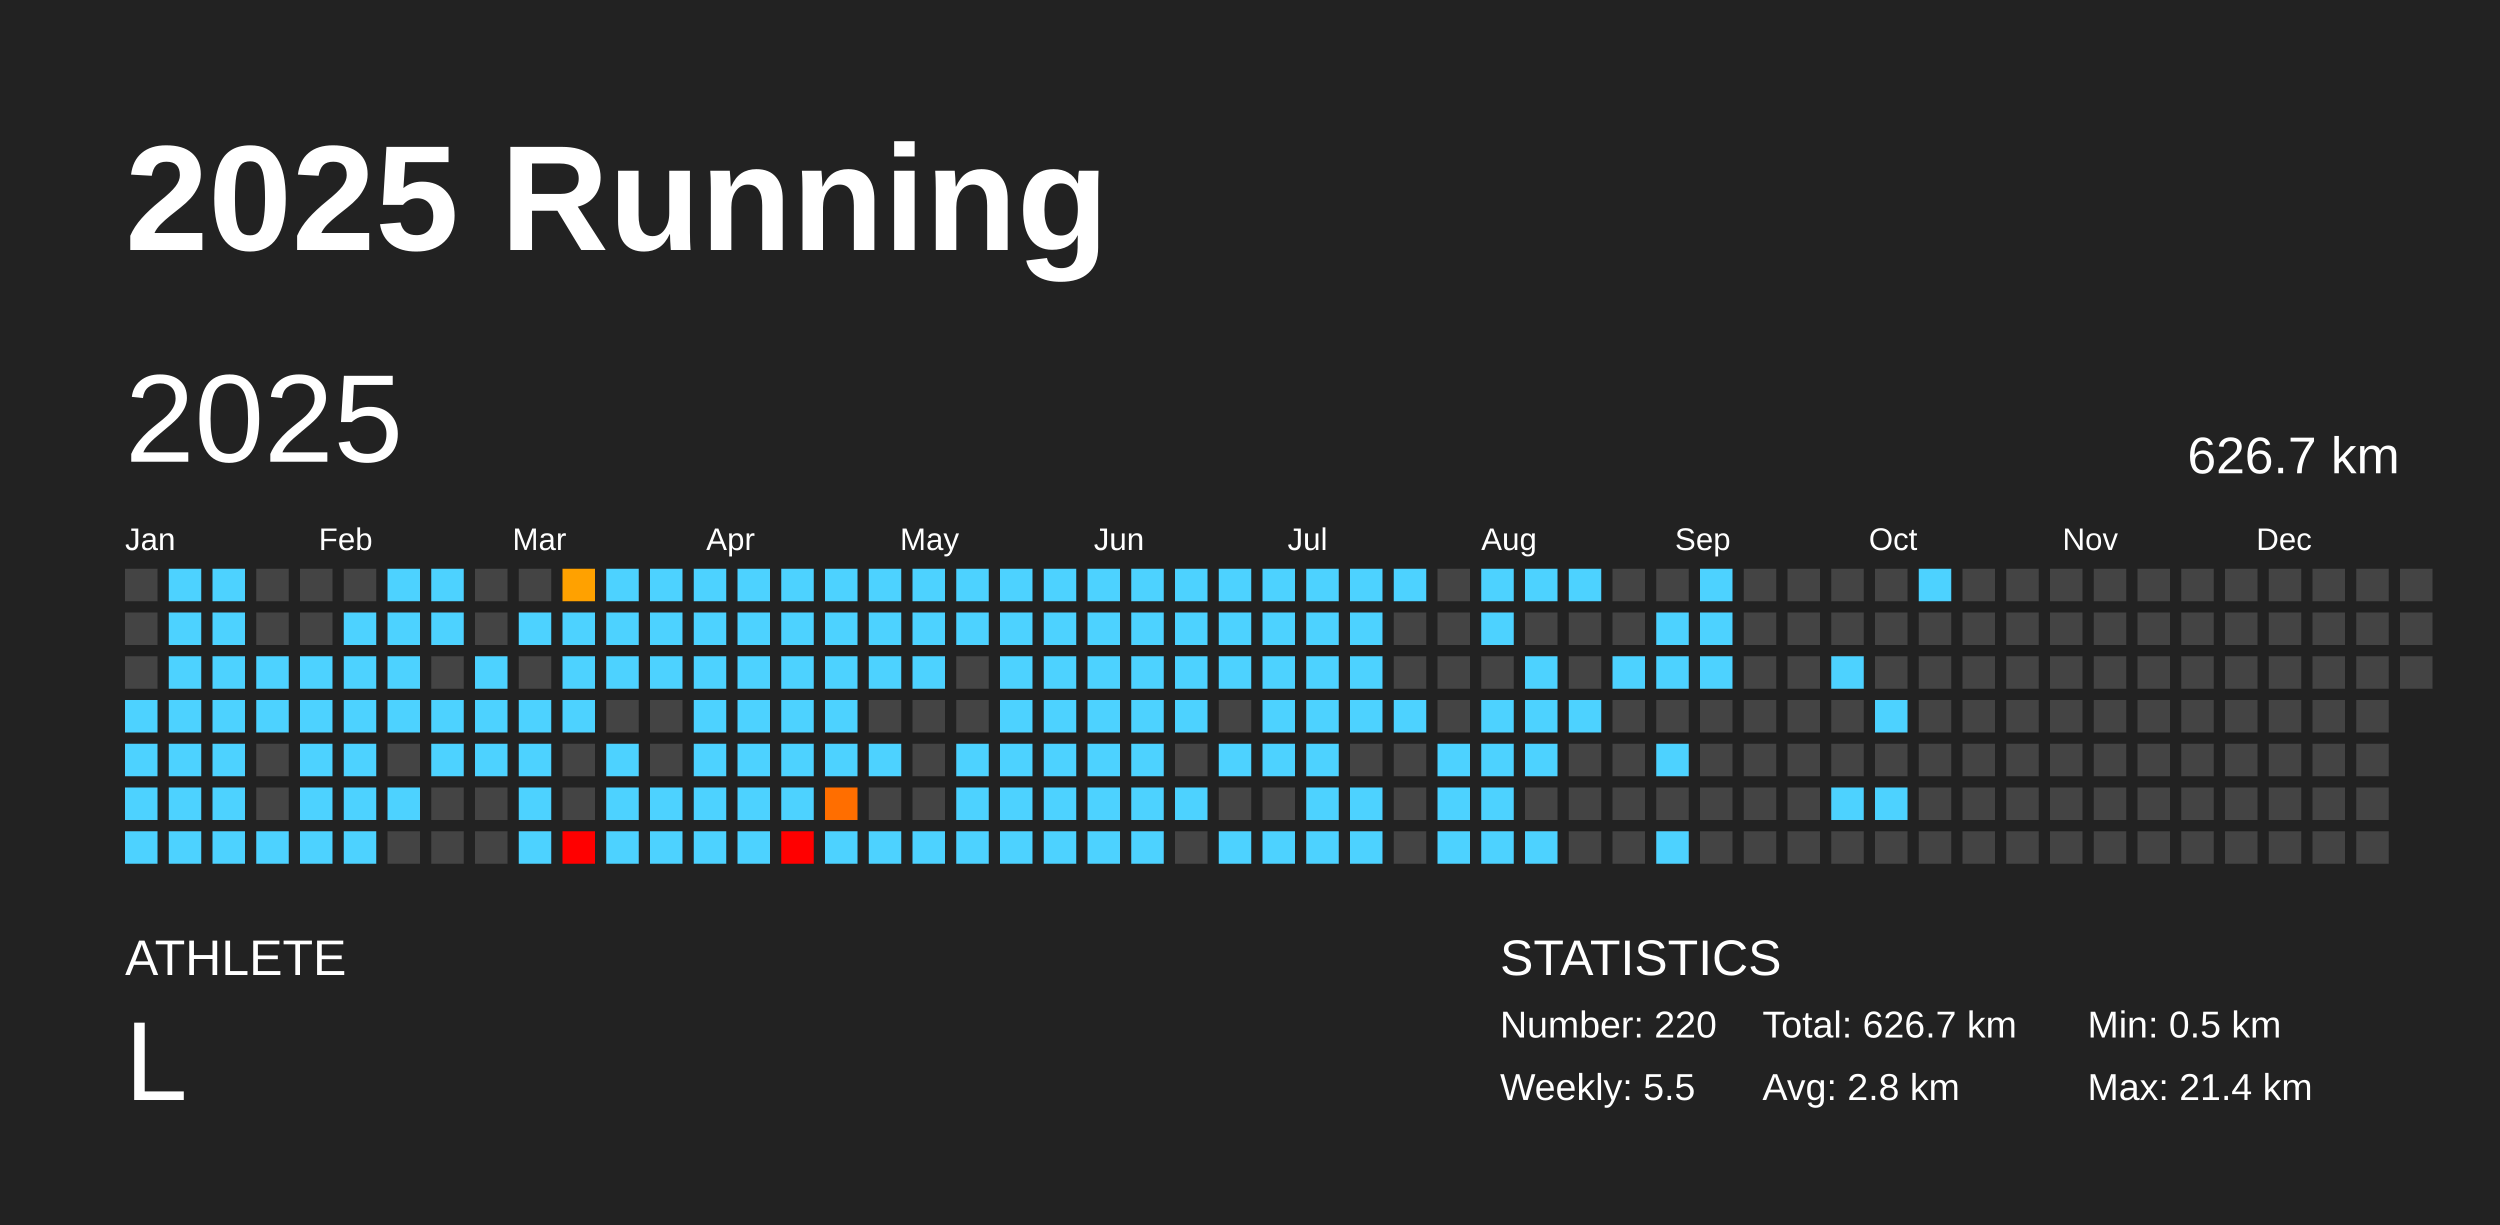
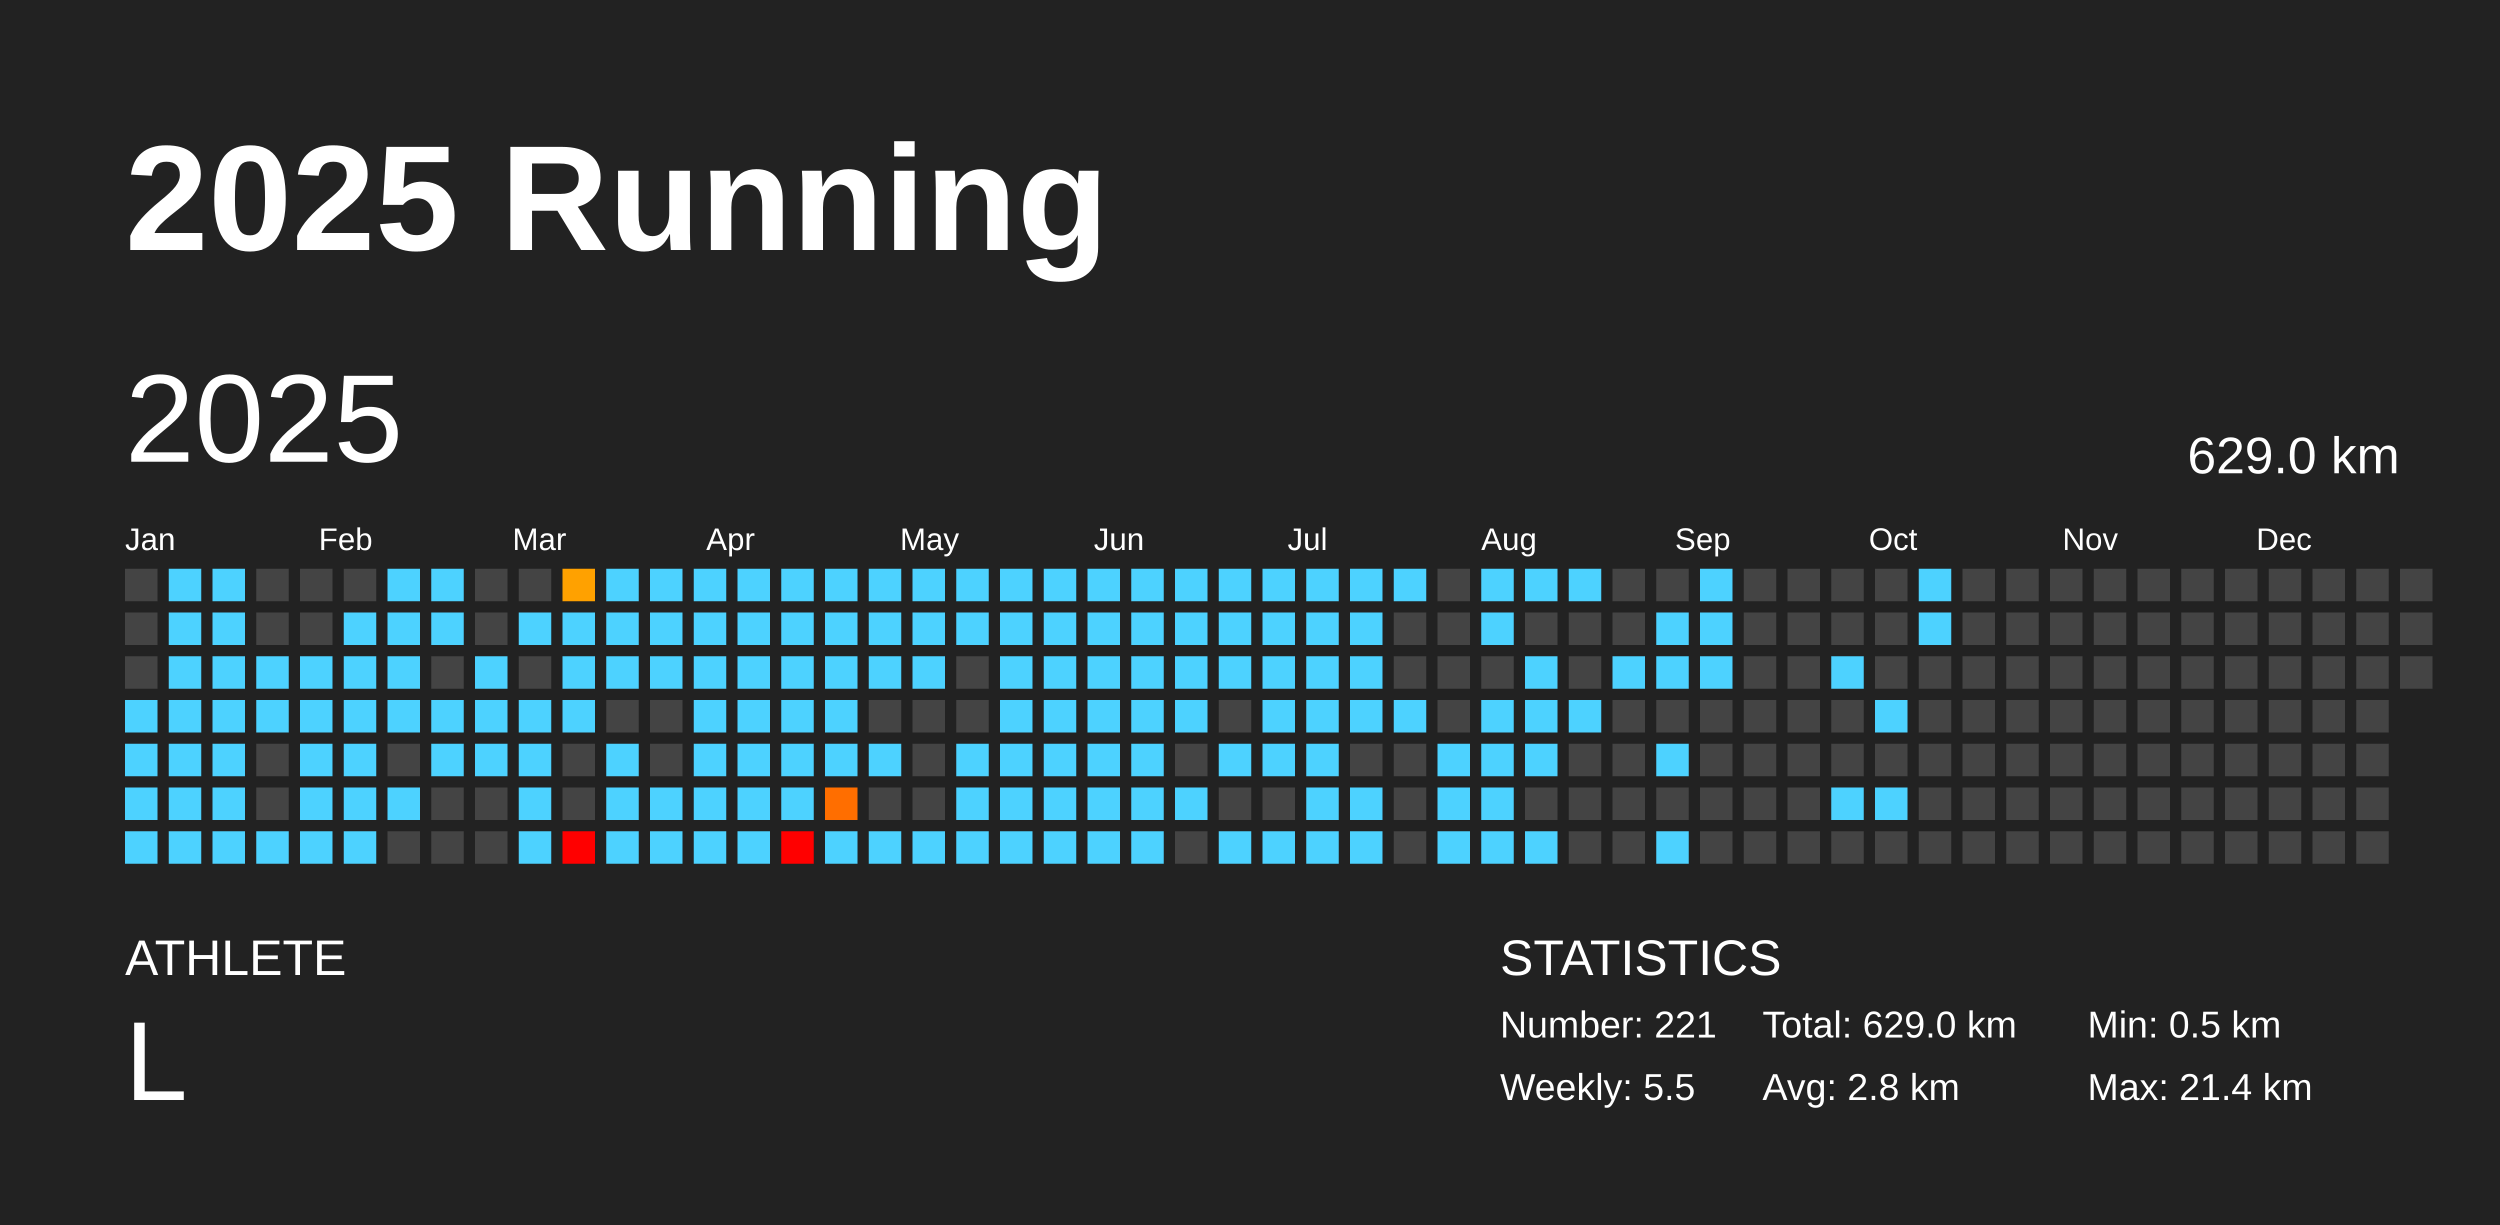
<svg xmlns="http://www.w3.org/2000/svg" baseProfile="full" height="98mm" version="1.1" viewBox="0,0,200,98" width="200mm">
  <defs />
  <rect fill="#222222" height="98" width="200" x="0" y="0" />
  <text fill="#FFFFFF" style="font-size:12px; font-family:Arial; font-weight:bold;" x="10" y="20">2025 Running</text>
  <text fill="#FFFFFF" style="font-size:4px; font-family:Arial" x="10" y="78">ATHLETE</text>
  <text fill="#FFFFFF" style="font-size:9px; font-family:Arial" x="10" y="88">L</text>
  <text fill="#FFFFFF" style="font-size:4px; font-family:Arial" x="120" y="78">STATISTICS</text>
-   <text fill="#FFFFFF" style="font-size:3px; font-family:Arial" x="120" y="83">Number: 220</text>
+   <text fill="#FFFFFF" style="font-size:3px; font-family:Arial" x="120" y="83">Number: 221</text>
  <text fill="#FFFFFF" style="font-size:3px; font-family:Arial" x="120" y="88">Weekly: 5.5</text>
-   <text fill="#FFFFFF" style="font-size:3px; font-family:Arial" x="141" y="83">Total: 626.7 km</text>
+   <text fill="#FFFFFF" style="font-size:3px; font-family:Arial" x="141" y="83">Total: 629.0 km</text>
  <text fill="#FFFFFF" style="font-size:3px; font-family:Arial" x="141" y="88">Avg: 2.8 km</text>
  <text fill="#FFFFFF" style="font-size:3px; font-family:Arial" x="167" y="83">Min: 0.5 km</text>
  <text fill="#FFFFFF" style="font-size:3px; font-family:Arial" x="167" y="88">Max: 21.4 km</text>
  <text dominant-baseline="hanging" fill="#FFFFFF" style="font-size:10.0px; font-family:Arial;" x="10" y="30">2025</text>
-   <text dominant-baseline="hanging" fill="#FFFFFF" style="font-size:4.125px; font-family:Arial;" x="175" y="35">626.7 km</text>
+   <text dominant-baseline="hanging" fill="#FFFFFF" style="font-size:4.125px; font-family:Arial;" x="175" y="35">629.0 km</text>
  <text fill="#FFFFFF" style="font-size:2.5px; font-family:Arial" x="10.0" y="44">Jan</text>
  <text fill="#FFFFFF" style="font-size:2.5px; font-family:Arial" x="25.5" y="44">Feb</text>
  <text fill="#FFFFFF" style="font-size:2.5px; font-family:Arial" x="41.0" y="44">Mar</text>
  <text fill="#FFFFFF" style="font-size:2.5px; font-family:Arial" x="56.5" y="44">Apr</text>
  <text fill="#FFFFFF" style="font-size:2.5px; font-family:Arial" x="72.0" y="44">May</text>
  <text fill="#FFFFFF" style="font-size:2.5px; font-family:Arial" x="87.5" y="44">Jun</text>
  <text fill="#FFFFFF" style="font-size:2.5px; font-family:Arial" x="103.0" y="44">Jul</text>
  <text fill="#FFFFFF" style="font-size:2.5px; font-family:Arial" x="118.5" y="44">Aug</text>
  <text fill="#FFFFFF" style="font-size:2.5px; font-family:Arial" x="134.0" y="44">Sep</text>
  <text fill="#FFFFFF" style="font-size:2.5px; font-family:Arial" x="149.5" y="44">Oct</text>
  <text fill="#FFFFFF" style="font-size:2.5px; font-family:Arial" x="165.0" y="44">Nov</text>
  <text fill="#FFFFFF" style="font-size:2.5px; font-family:Arial" x="180.5" y="44">Dec</text>
  <rect fill="#444444" height="2.6" width="2.6" x="10.0" y="45.5" />
  <rect fill="#444444" height="2.6" width="2.6" x="10.0" y="49.0" />
  <rect fill="#444444" height="2.6" width="2.6" x="10.0" y="52.5" />
  <rect fill="#4dd2ff" height="2.6" width="2.6" x="10.0" y="56.0" />
  <rect fill="#4dd2ff" height="2.6" width="2.6" x="10.0" y="59.5" />
  <rect fill="#4dd2ff" height="2.6" width="2.6" x="10.0" y="63.0" />
  <rect fill="#4dd2ff" height="2.6" width="2.6" x="10.0" y="66.5" />
  <rect fill="#4dd2ff" height="2.6" width="2.6" x="13.5" y="45.5" />
  <rect fill="#4dd2ff" height="2.6" width="2.6" x="13.5" y="49.0" />
  <rect fill="#4dd2ff" height="2.6" width="2.6" x="13.5" y="52.5" />
  <rect fill="#4dd2ff" height="2.6" width="2.6" x="13.5" y="56.0" />
  <rect fill="#4dd2ff" height="2.6" width="2.6" x="13.5" y="59.5" />
  <rect fill="#4dd2ff" height="2.6" width="2.6" x="13.5" y="63.0" />
  <rect fill="#4dd2ff" height="2.6" width="2.6" x="13.5" y="66.5" />
  <rect fill="#4dd2ff" height="2.6" width="2.6" x="17.0" y="45.5" />
  <rect fill="#4dd2ff" height="2.6" width="2.6" x="17.0" y="49.0" />
  <rect fill="#4dd2ff" height="2.6" width="2.6" x="17.0" y="52.5" />
  <rect fill="#4dd2ff" height="2.6" width="2.6" x="17.0" y="56.0" />
  <rect fill="#4dd2ff" height="2.6" width="2.6" x="17.0" y="59.5" />
  <rect fill="#4dd2ff" height="2.6" width="2.6" x="17.0" y="63.0" />
  <rect fill="#4dd2ff" height="2.6" width="2.6" x="17.0" y="66.5" />
  <rect fill="#444444" height="2.6" width="2.6" x="20.5" y="45.5" />
  <rect fill="#444444" height="2.6" width="2.6" x="20.5" y="49.0" />
  <rect fill="#4dd2ff" height="2.6" width="2.6" x="20.5" y="52.5" />
  <rect fill="#4dd2ff" height="2.6" width="2.6" x="20.5" y="56.0" />
  <rect fill="#444444" height="2.6" width="2.6" x="20.5" y="59.5" />
  <rect fill="#444444" height="2.6" width="2.6" x="20.5" y="63.0" />
  <rect fill="#4dd2ff" height="2.6" width="2.6" x="20.5" y="66.5" />
  <rect fill="#444444" height="2.6" width="2.6" x="24.0" y="45.5" />
  <rect fill="#444444" height="2.6" width="2.6" x="24.0" y="49.0" />
  <rect fill="#4dd2ff" height="2.6" width="2.6" x="24.0" y="52.5" />
  <rect fill="#4dd2ff" height="2.6" width="2.6" x="24.0" y="56.0" />
  <rect fill="#4dd2ff" height="2.6" width="2.6" x="24.0" y="59.5" />
  <rect fill="#4dd2ff" height="2.6" width="2.6" x="24.0" y="63.0" />
  <rect fill="#4dd2ff" height="2.6" width="2.6" x="24.0" y="66.5" />
  <rect fill="#444444" height="2.6" width="2.6" x="27.5" y="45.5" />
  <rect fill="#4dd2ff" height="2.6" width="2.6" x="27.5" y="49.0" />
  <rect fill="#4dd2ff" height="2.6" width="2.6" x="27.5" y="52.5" />
  <rect fill="#4dd2ff" height="2.6" width="2.6" x="27.5" y="56.0" />
  <rect fill="#4dd2ff" height="2.6" width="2.6" x="27.5" y="59.5" />
  <rect fill="#4dd2ff" height="2.6" width="2.6" x="27.5" y="63.0" />
  <rect fill="#4dd2ff" height="2.6" width="2.6" x="27.5" y="66.5" />
  <rect fill="#4dd2ff" height="2.6" width="2.6" x="31.0" y="45.5" />
  <rect fill="#4dd2ff" height="2.6" width="2.6" x="31.0" y="49.0" />
  <rect fill="#4dd2ff" height="2.6" width="2.6" x="31.0" y="52.5" />
  <rect fill="#4dd2ff" height="2.6" width="2.6" x="31.0" y="56.0" />
  <rect fill="#444444" height="2.6" width="2.6" x="31.0" y="59.5" />
  <rect fill="#4dd2ff" height="2.6" width="2.6" x="31.0" y="63.0" />
  <rect fill="#444444" height="2.6" width="2.6" x="31.0" y="66.5" />
  <rect fill="#4dd2ff" height="2.6" width="2.6" x="34.5" y="45.5" />
  <rect fill="#4dd2ff" height="2.6" width="2.6" x="34.5" y="49.0" />
  <rect fill="#444444" height="2.6" width="2.6" x="34.5" y="52.5" />
  <rect fill="#4dd2ff" height="2.6" width="2.6" x="34.5" y="56.0" />
  <rect fill="#4dd2ff" height="2.6" width="2.6" x="34.5" y="59.5" />
  <rect fill="#444444" height="2.6" width="2.6" x="34.5" y="63.0" />
  <rect fill="#444444" height="2.6" width="2.6" x="34.5" y="66.5" />
  <rect fill="#444444" height="2.6" width="2.6" x="38.0" y="45.5" />
  <rect fill="#444444" height="2.6" width="2.6" x="38.0" y="49.0" />
  <rect fill="#4dd2ff" height="2.6" width="2.6" x="38.0" y="52.5" />
  <rect fill="#4dd2ff" height="2.6" width="2.6" x="38.0" y="56.0" />
  <rect fill="#4dd2ff" height="2.6" width="2.6" x="38.0" y="59.5" />
  <rect fill="#444444" height="2.6" width="2.6" x="38.0" y="63.0" />
  <rect fill="#444444" height="2.6" width="2.6" x="38.0" y="66.5" />
  <rect fill="#444444" height="2.6" width="2.6" x="41.5" y="45.5" />
  <rect fill="#4dd2ff" height="2.6" width="2.6" x="41.5" y="49.0" />
  <rect fill="#444444" height="2.6" width="2.6" x="41.5" y="52.5" />
  <rect fill="#4dd2ff" height="2.6" width="2.6" x="41.5" y="56.0" />
  <rect fill="#4dd2ff" height="2.6" width="2.6" x="41.5" y="59.5" />
  <rect fill="#4dd2ff" height="2.6" width="2.6" x="41.5" y="63.0" />
  <rect fill="#4dd2ff" height="2.6" width="2.6" x="41.5" y="66.5" />
  <rect fill="#ffa100" height="2.6" width="2.6" x="45.0" y="45.5" />
  <rect fill="#4dd2ff" height="2.6" width="2.6" x="45.0" y="49.0" />
  <rect fill="#4dd2ff" height="2.6" width="2.6" x="45.0" y="52.5" />
  <rect fill="#4dd2ff" height="2.6" width="2.6" x="45.0" y="56.0" />
  <rect fill="#444444" height="2.6" width="2.6" x="45.0" y="59.5" />
  <rect fill="#444444" height="2.6" width="2.6" x="45.0" y="63.0" />
  <rect fill="red" height="2.6" width="2.6" x="45.0" y="66.5" />
  <rect fill="#4dd2ff" height="2.6" width="2.6" x="48.5" y="45.5" />
  <rect fill="#4dd2ff" height="2.6" width="2.6" x="48.5" y="49.0" />
  <rect fill="#4dd2ff" height="2.6" width="2.6" x="48.5" y="52.5" />
  <rect fill="#444444" height="2.6" width="2.6" x="48.5" y="56.0" />
  <rect fill="#4dd2ff" height="2.6" width="2.6" x="48.5" y="59.5" />
  <rect fill="#4dd2ff" height="2.6" width="2.6" x="48.5" y="63.0" />
  <rect fill="#4dd2ff" height="2.6" width="2.6" x="48.5" y="66.5" />
  <rect fill="#4dd2ff" height="2.6" width="2.6" x="52.0" y="45.5" />
  <rect fill="#4dd2ff" height="2.6" width="2.6" x="52.0" y="49.0" />
  <rect fill="#4dd2ff" height="2.6" width="2.6" x="52.0" y="52.5" />
  <rect fill="#444444" height="2.6" width="2.6" x="52.0" y="56.0" />
  <rect fill="#444444" height="2.6" width="2.6" x="52.0" y="59.5" />
  <rect fill="#4dd2ff" height="2.6" width="2.6" x="52.0" y="63.0" />
  <rect fill="#4dd2ff" height="2.6" width="2.6" x="52.0" y="66.5" />
  <rect fill="#4dd2ff" height="2.6" width="2.6" x="55.5" y="45.5" />
  <rect fill="#4dd2ff" height="2.6" width="2.6" x="55.5" y="49.0" />
  <rect fill="#4dd2ff" height="2.6" width="2.6" x="55.5" y="52.5" />
  <rect fill="#4dd2ff" height="2.6" width="2.6" x="55.5" y="56.0" />
  <rect fill="#4dd2ff" height="2.6" width="2.6" x="55.5" y="59.5" />
  <rect fill="#4dd2ff" height="2.6" width="2.6" x="55.5" y="63.0" />
  <rect fill="#4dd2ff" height="2.6" width="2.6" x="55.5" y="66.5" />
  <rect fill="#4dd2ff" height="2.6" width="2.6" x="59.0" y="45.5" />
  <rect fill="#4dd2ff" height="2.6" width="2.6" x="59.0" y="49.0" />
  <rect fill="#4dd2ff" height="2.6" width="2.6" x="59.0" y="52.5" />
  <rect fill="#4dd2ff" height="2.6" width="2.6" x="59.0" y="56.0" />
  <rect fill="#4dd2ff" height="2.6" width="2.6" x="59.0" y="59.5" />
  <rect fill="#4dd2ff" height="2.6" width="2.6" x="59.0" y="63.0" />
  <rect fill="#4dd2ff" height="2.6" width="2.6" x="59.0" y="66.5" />
  <rect fill="#4dd2ff" height="2.6" width="2.6" x="62.5" y="45.5" />
  <rect fill="#4dd2ff" height="2.6" width="2.6" x="62.5" y="49.0" />
  <rect fill="#4dd2ff" height="2.6" width="2.6" x="62.5" y="52.5" />
  <rect fill="#4dd2ff" height="2.6" width="2.6" x="62.5" y="56.0" />
  <rect fill="#4dd2ff" height="2.6" width="2.6" x="62.5" y="59.5" />
  <rect fill="#4dd2ff" height="2.6" width="2.6" x="62.5" y="63.0" />
  <rect fill="red" height="2.6" width="2.6" x="62.5" y="66.5" />
  <rect fill="#4dd2ff" height="2.6" width="2.6" x="66.0" y="45.5" />
  <rect fill="#4dd2ff" height="2.6" width="2.6" x="66.0" y="49.0" />
  <rect fill="#4dd2ff" height="2.6" width="2.6" x="66.0" y="52.5" />
  <rect fill="#4dd2ff" height="2.6" width="2.6" x="66.0" y="56.0" />
  <rect fill="#4dd2ff" height="2.6" width="2.6" x="66.0" y="59.5" />
  <rect fill="#ff6e00" height="2.6" width="2.6" x="66.0" y="63.0" />
  <rect fill="#4dd2ff" height="2.6" width="2.6" x="66.0" y="66.5" />
  <rect fill="#4dd2ff" height="2.6" width="2.6" x="69.5" y="45.5" />
  <rect fill="#4dd2ff" height="2.6" width="2.6" x="69.5" y="49.0" />
  <rect fill="#4dd2ff" height="2.6" width="2.6" x="69.5" y="52.5" />
  <rect fill="#444444" height="2.6" width="2.6" x="69.5" y="56.0" />
  <rect fill="#4dd2ff" height="2.6" width="2.6" x="69.5" y="59.5" />
  <rect fill="#444444" height="2.6" width="2.6" x="69.5" y="63.0" />
  <rect fill="#4dd2ff" height="2.6" width="2.6" x="69.5" y="66.5" />
  <rect fill="#4dd2ff" height="2.6" width="2.6" x="73.0" y="45.5" />
  <rect fill="#4dd2ff" height="2.6" width="2.6" x="73.0" y="49.0" />
  <rect fill="#4dd2ff" height="2.6" width="2.6" x="73.0" y="52.5" />
  <rect fill="#444444" height="2.6" width="2.6" x="73.0" y="56.0" />
  <rect fill="#444444" height="2.6" width="2.6" x="73.0" y="59.5" />
  <rect fill="#444444" height="2.6" width="2.6" x="73.0" y="63.0" />
  <rect fill="#4dd2ff" height="2.6" width="2.6" x="73.0" y="66.5" />
  <rect fill="#4dd2ff" height="2.6" width="2.6" x="76.5" y="45.5" />
  <rect fill="#4dd2ff" height="2.6" width="2.6" x="76.5" y="49.0" />
  <rect fill="#444444" height="2.6" width="2.6" x="76.5" y="52.5" />
  <rect fill="#444444" height="2.6" width="2.6" x="76.5" y="56.0" />
  <rect fill="#4dd2ff" height="2.6" width="2.6" x="76.5" y="59.5" />
  <rect fill="#4dd2ff" height="2.6" width="2.6" x="76.5" y="63.0" />
  <rect fill="#4dd2ff" height="2.6" width="2.6" x="76.5" y="66.5" />
  <rect fill="#4dd2ff" height="2.6" width="2.6" x="80.0" y="45.5" />
  <rect fill="#4dd2ff" height="2.6" width="2.6" x="80.0" y="49.0" />
  <rect fill="#4dd2ff" height="2.6" width="2.6" x="80.0" y="52.5" />
  <rect fill="#4dd2ff" height="2.6" width="2.6" x="80.0" y="56.0" />
  <rect fill="#4dd2ff" height="2.6" width="2.6" x="80.0" y="59.5" />
  <rect fill="#4dd2ff" height="2.6" width="2.6" x="80.0" y="63.0" />
  <rect fill="#4dd2ff" height="2.6" width="2.6" x="80.0" y="66.5" />
  <rect fill="#4dd2ff" height="2.6" width="2.6" x="83.5" y="45.5" />
  <rect fill="#4dd2ff" height="2.6" width="2.6" x="83.5" y="49.0" />
  <rect fill="#4dd2ff" height="2.6" width="2.6" x="83.5" y="52.5" />
  <rect fill="#4dd2ff" height="2.6" width="2.6" x="83.5" y="56.0" />
  <rect fill="#4dd2ff" height="2.6" width="2.6" x="83.5" y="59.5" />
  <rect fill="#4dd2ff" height="2.6" width="2.6" x="83.5" y="63.0" />
  <rect fill="#4dd2ff" height="2.6" width="2.6" x="83.5" y="66.5" />
  <rect fill="#4dd2ff" height="2.6" width="2.6" x="87.0" y="45.5" />
  <rect fill="#4dd2ff" height="2.6" width="2.6" x="87.0" y="49.0" />
  <rect fill="#4dd2ff" height="2.6" width="2.6" x="87.0" y="52.5" />
  <rect fill="#4dd2ff" height="2.6" width="2.6" x="87.0" y="56.0" />
  <rect fill="#4dd2ff" height="2.6" width="2.6" x="87.0" y="59.5" />
  <rect fill="#4dd2ff" height="2.6" width="2.6" x="87.0" y="63.0" />
  <rect fill="#4dd2ff" height="2.6" width="2.6" x="87.0" y="66.5" />
  <rect fill="#4dd2ff" height="2.6" width="2.6" x="90.5" y="45.5" />
  <rect fill="#4dd2ff" height="2.6" width="2.6" x="90.5" y="49.0" />
  <rect fill="#4dd2ff" height="2.6" width="2.6" x="90.5" y="52.5" />
  <rect fill="#4dd2ff" height="2.6" width="2.6" x="90.5" y="56.0" />
  <rect fill="#4dd2ff" height="2.6" width="2.6" x="90.5" y="59.5" />
  <rect fill="#4dd2ff" height="2.6" width="2.6" x="90.5" y="63.0" />
  <rect fill="#4dd2ff" height="2.6" width="2.6" x="90.5" y="66.5" />
  <rect fill="#4dd2ff" height="2.6" width="2.6" x="94.0" y="45.5" />
  <rect fill="#4dd2ff" height="2.6" width="2.6" x="94.0" y="49.0" />
  <rect fill="#4dd2ff" height="2.6" width="2.6" x="94.0" y="52.5" />
  <rect fill="#4dd2ff" height="2.6" width="2.6" x="94.0" y="56.0" />
  <rect fill="#444444" height="2.6" width="2.6" x="94.0" y="59.5" />
  <rect fill="#4dd2ff" height="2.6" width="2.6" x="94.0" y="63.0" />
  <rect fill="#444444" height="2.6" width="2.6" x="94.0" y="66.5" />
  <rect fill="#4dd2ff" height="2.6" width="2.6" x="97.5" y="45.5" />
  <rect fill="#4dd2ff" height="2.6" width="2.6" x="97.5" y="49.0" />
  <rect fill="#4dd2ff" height="2.6" width="2.6" x="97.5" y="52.5" />
  <rect fill="#444444" height="2.6" width="2.6" x="97.5" y="56.0" />
  <rect fill="#4dd2ff" height="2.6" width="2.6" x="97.5" y="59.5" />
  <rect fill="#444444" height="2.6" width="2.6" x="97.5" y="63.0" />
  <rect fill="#4dd2ff" height="2.6" width="2.6" x="97.5" y="66.5" />
  <rect fill="#4dd2ff" height="2.6" width="2.6" x="101.0" y="45.5" />
  <rect fill="#4dd2ff" height="2.6" width="2.6" x="101.0" y="49.0" />
  <rect fill="#4dd2ff" height="2.6" width="2.6" x="101.0" y="52.5" />
  <rect fill="#4dd2ff" height="2.6" width="2.6" x="101.0" y="56.0" />
  <rect fill="#4dd2ff" height="2.6" width="2.6" x="101.0" y="59.5" />
  <rect fill="#444444" height="2.6" width="2.6" x="101.0" y="63.0" />
  <rect fill="#4dd2ff" height="2.6" width="2.6" x="101.0" y="66.5" />
  <rect fill="#4dd2ff" height="2.6" width="2.6" x="104.5" y="45.5" />
  <rect fill="#4dd2ff" height="2.6" width="2.6" x="104.5" y="49.0" />
  <rect fill="#4dd2ff" height="2.6" width="2.6" x="104.5" y="52.5" />
  <rect fill="#4dd2ff" height="2.6" width="2.6" x="104.5" y="56.0" />
  <rect fill="#4dd2ff" height="2.6" width="2.6" x="104.5" y="59.5" />
  <rect fill="#4dd2ff" height="2.6" width="2.6" x="104.5" y="63.0" />
  <rect fill="#4dd2ff" height="2.6" width="2.6" x="104.5" y="66.5" />
  <rect fill="#4dd2ff" height="2.6" width="2.6" x="108.0" y="45.5" />
  <rect fill="#4dd2ff" height="2.6" width="2.6" x="108.0" y="49.0" />
  <rect fill="#4dd2ff" height="2.6" width="2.6" x="108.0" y="52.5" />
  <rect fill="#4dd2ff" height="2.6" width="2.6" x="108.0" y="56.0" />
  <rect fill="#444444" height="2.6" width="2.6" x="108.0" y="59.5" />
  <rect fill="#4dd2ff" height="2.6" width="2.6" x="108.0" y="63.0" />
  <rect fill="#4dd2ff" height="2.6" width="2.6" x="108.0" y="66.5" />
  <rect fill="#4dd2ff" height="2.6" width="2.6" x="111.5" y="45.5" />
  <rect fill="#444444" height="2.6" width="2.6" x="111.5" y="49.0" />
  <rect fill="#444444" height="2.6" width="2.6" x="111.5" y="52.5" />
  <rect fill="#4dd2ff" height="2.6" width="2.6" x="111.5" y="56.0" />
  <rect fill="#444444" height="2.6" width="2.6" x="111.5" y="59.5" />
  <rect fill="#444444" height="2.6" width="2.6" x="111.5" y="63.0" />
  <rect fill="#444444" height="2.6" width="2.6" x="111.5" y="66.5" />
  <rect fill="#444444" height="2.6" width="2.6" x="115.0" y="45.5" />
  <rect fill="#444444" height="2.6" width="2.6" x="115.0" y="49.0" />
  <rect fill="#444444" height="2.6" width="2.6" x="115.0" y="52.5" />
  <rect fill="#444444" height="2.6" width="2.6" x="115.0" y="56.0" />
  <rect fill="#4dd2ff" height="2.6" width="2.6" x="115.0" y="59.5" />
  <rect fill="#4dd2ff" height="2.6" width="2.6" x="115.0" y="63.0" />
  <rect fill="#4dd2ff" height="2.6" width="2.6" x="115.0" y="66.5" />
  <rect fill="#4dd2ff" height="2.6" width="2.6" x="118.5" y="45.5" />
  <rect fill="#4dd2ff" height="2.6" width="2.6" x="118.5" y="49.0" />
  <rect fill="#444444" height="2.6" width="2.6" x="118.5" y="52.5" />
  <rect fill="#4dd2ff" height="2.6" width="2.6" x="118.5" y="56.0" />
  <rect fill="#4dd2ff" height="2.6" width="2.6" x="118.5" y="59.5" />
  <rect fill="#4dd2ff" height="2.6" width="2.6" x="118.5" y="63.0" />
  <rect fill="#4dd2ff" height="2.6" width="2.6" x="118.5" y="66.5" />
  <rect fill="#4dd2ff" height="2.6" width="2.6" x="122.0" y="45.5" />
  <rect fill="#444444" height="2.6" width="2.6" x="122.0" y="49.0" />
  <rect fill="#4dd2ff" height="2.6" width="2.6" x="122.0" y="52.5" />
  <rect fill="#4dd2ff" height="2.6" width="2.6" x="122.0" y="56.0" />
  <rect fill="#4dd2ff" height="2.6" width="2.6" x="122.0" y="59.5" />
  <rect fill="#444444" height="2.6" width="2.6" x="122.0" y="63.0" />
  <rect fill="#4dd2ff" height="2.6" width="2.6" x="122.0" y="66.5" />
  <rect fill="#4dd2ff" height="2.6" width="2.6" x="125.5" y="45.5" />
  <rect fill="#444444" height="2.6" width="2.6" x="125.5" y="49.0" />
  <rect fill="#444444" height="2.6" width="2.6" x="125.5" y="52.5" />
  <rect fill="#4dd2ff" height="2.6" width="2.6" x="125.5" y="56.0" />
  <rect fill="#444444" height="2.6" width="2.6" x="125.5" y="59.5" />
  <rect fill="#444444" height="2.6" width="2.6" x="125.5" y="63.0" />
  <rect fill="#444444" height="2.6" width="2.6" x="125.5" y="66.5" />
  <rect fill="#444444" height="2.6" width="2.6" x="129.0" y="45.5" />
  <rect fill="#444444" height="2.6" width="2.6" x="129.0" y="49.0" />
  <rect fill="#4dd2ff" height="2.6" width="2.6" x="129.0" y="52.5" />
  <rect fill="#444444" height="2.6" width="2.6" x="129.0" y="56.0" />
  <rect fill="#444444" height="2.6" width="2.6" x="129.0" y="59.5" />
  <rect fill="#444444" height="2.6" width="2.6" x="129.0" y="63.0" />
  <rect fill="#444444" height="2.6" width="2.6" x="129.0" y="66.5" />
  <rect fill="#444444" height="2.6" width="2.6" x="132.5" y="45.5" />
  <rect fill="#4dd2ff" height="2.6" width="2.6" x="132.5" y="49.0" />
  <rect fill="#4dd2ff" height="2.6" width="2.6" x="132.5" y="52.5" />
  <rect fill="#444444" height="2.6" width="2.6" x="132.5" y="56.0" />
  <rect fill="#4dd2ff" height="2.6" width="2.6" x="132.5" y="59.5" />
  <rect fill="#444444" height="2.6" width="2.6" x="132.5" y="63.0" />
  <rect fill="#4dd2ff" height="2.6" width="2.6" x="132.5" y="66.5" />
  <rect fill="#4dd2ff" height="2.6" width="2.6" x="136.0" y="45.5" />
  <rect fill="#4dd2ff" height="2.6" width="2.6" x="136.0" y="49.0" />
  <rect fill="#4dd2ff" height="2.6" width="2.6" x="136.0" y="52.5" />
  <rect fill="#444444" height="2.6" width="2.6" x="136.0" y="56.0" />
  <rect fill="#444444" height="2.6" width="2.6" x="136.0" y="59.5" />
  <rect fill="#444444" height="2.6" width="2.6" x="136.0" y="63.0" />
  <rect fill="#444444" height="2.6" width="2.6" x="136.0" y="66.5" />
  <rect fill="#444444" height="2.6" width="2.6" x="139.5" y="45.5" />
  <rect fill="#444444" height="2.6" width="2.6" x="139.5" y="49.0" />
  <rect fill="#444444" height="2.6" width="2.6" x="139.5" y="52.5" />
  <rect fill="#444444" height="2.6" width="2.6" x="139.5" y="56.0" />
  <rect fill="#444444" height="2.6" width="2.6" x="139.5" y="59.5" />
  <rect fill="#444444" height="2.6" width="2.6" x="139.5" y="63.0" />
  <rect fill="#444444" height="2.6" width="2.6" x="139.5" y="66.5" />
  <rect fill="#444444" height="2.6" width="2.6" x="143.0" y="45.5" />
  <rect fill="#444444" height="2.6" width="2.6" x="143.0" y="49.0" />
  <rect fill="#444444" height="2.6" width="2.6" x="143.0" y="52.5" />
  <rect fill="#444444" height="2.6" width="2.6" x="143.0" y="56.0" />
  <rect fill="#444444" height="2.6" width="2.6" x="143.0" y="59.5" />
  <rect fill="#444444" height="2.6" width="2.6" x="143.0" y="63.0" />
  <rect fill="#444444" height="2.6" width="2.6" x="143.0" y="66.5" />
  <rect fill="#444444" height="2.6" width="2.6" x="146.5" y="45.5" />
  <rect fill="#444444" height="2.6" width="2.6" x="146.5" y="49.0" />
  <rect fill="#4dd2ff" height="2.6" width="2.6" x="146.5" y="52.5" />
  <rect fill="#444444" height="2.6" width="2.6" x="146.5" y="56.0" />
  <rect fill="#444444" height="2.6" width="2.6" x="146.5" y="59.5" />
  <rect fill="#4dd2ff" height="2.6" width="2.6" x="146.5" y="63.0" />
  <rect fill="#444444" height="2.6" width="2.6" x="146.5" y="66.5" />
  <rect fill="#444444" height="2.6" width="2.6" x="150.0" y="45.5" />
  <rect fill="#444444" height="2.6" width="2.6" x="150.0" y="49.0" />
  <rect fill="#444444" height="2.6" width="2.6" x="150.0" y="52.5" />
  <rect fill="#4dd2ff" height="2.6" width="2.6" x="150.0" y="56.0" />
  <rect fill="#444444" height="2.6" width="2.6" x="150.0" y="59.5" />
  <rect fill="#4dd2ff" height="2.6" width="2.6" x="150.0" y="63.0" />
  <rect fill="#444444" height="2.6" width="2.6" x="150.0" y="66.5" />
  <rect fill="#4dd2ff" height="2.6" width="2.6" x="153.5" y="45.5" />
-   <rect fill="#444444" height="2.6" width="2.6" x="153.5" y="49.0" />
+   <rect fill="#4dd2ff" height="2.6" width="2.6" x="153.5" y="49.0" />
  <rect fill="#444444" height="2.6" width="2.6" x="153.5" y="52.5" />
  <rect fill="#444444" height="2.6" width="2.6" x="153.5" y="56.0" />
  <rect fill="#444444" height="2.6" width="2.6" x="153.5" y="59.5" />
  <rect fill="#444444" height="2.6" width="2.6" x="153.5" y="63.0" />
  <rect fill="#444444" height="2.6" width="2.6" x="153.5" y="66.5" />
  <rect fill="#444444" height="2.6" width="2.6" x="157.0" y="45.5" />
  <rect fill="#444444" height="2.6" width="2.6" x="157.0" y="49.0" />
  <rect fill="#444444" height="2.6" width="2.6" x="157.0" y="52.5" />
  <rect fill="#444444" height="2.6" width="2.6" x="157.0" y="56.0" />
  <rect fill="#444444" height="2.6" width="2.6" x="157.0" y="59.5" />
  <rect fill="#444444" height="2.6" width="2.6" x="157.0" y="63.0" />
  <rect fill="#444444" height="2.6" width="2.6" x="157.0" y="66.5" />
  <rect fill="#444444" height="2.6" width="2.6" x="160.5" y="45.5" />
  <rect fill="#444444" height="2.6" width="2.6" x="160.5" y="49.0" />
  <rect fill="#444444" height="2.6" width="2.6" x="160.5" y="52.5" />
  <rect fill="#444444" height="2.6" width="2.6" x="160.5" y="56.0" />
  <rect fill="#444444" height="2.6" width="2.6" x="160.5" y="59.5" />
  <rect fill="#444444" height="2.6" width="2.6" x="160.5" y="63.0" />
  <rect fill="#444444" height="2.6" width="2.6" x="160.5" y="66.5" />
  <rect fill="#444444" height="2.6" width="2.6" x="164.0" y="45.5" />
  <rect fill="#444444" height="2.6" width="2.6" x="164.0" y="49.0" />
  <rect fill="#444444" height="2.6" width="2.6" x="164.0" y="52.5" />
  <rect fill="#444444" height="2.6" width="2.6" x="164.0" y="56.0" />
  <rect fill="#444444" height="2.6" width="2.6" x="164.0" y="59.5" />
  <rect fill="#444444" height="2.6" width="2.6" x="164.0" y="63.0" />
  <rect fill="#444444" height="2.6" width="2.6" x="164.0" y="66.5" />
  <rect fill="#444444" height="2.6" width="2.6" x="167.5" y="45.5" />
  <rect fill="#444444" height="2.6" width="2.6" x="167.5" y="49.0" />
  <rect fill="#444444" height="2.6" width="2.6" x="167.5" y="52.5" />
  <rect fill="#444444" height="2.6" width="2.6" x="167.5" y="56.0" />
  <rect fill="#444444" height="2.6" width="2.6" x="167.5" y="59.5" />
  <rect fill="#444444" height="2.6" width="2.6" x="167.5" y="63.0" />
  <rect fill="#444444" height="2.6" width="2.6" x="167.5" y="66.5" />
  <rect fill="#444444" height="2.6" width="2.6" x="171.0" y="45.5" />
  <rect fill="#444444" height="2.6" width="2.6" x="171.0" y="49.0" />
  <rect fill="#444444" height="2.6" width="2.6" x="171.0" y="52.5" />
  <rect fill="#444444" height="2.6" width="2.6" x="171.0" y="56.0" />
  <rect fill="#444444" height="2.6" width="2.6" x="171.0" y="59.5" />
  <rect fill="#444444" height="2.6" width="2.6" x="171.0" y="63.0" />
  <rect fill="#444444" height="2.6" width="2.6" x="171.0" y="66.5" />
  <rect fill="#444444" height="2.6" width="2.6" x="174.5" y="45.5" />
  <rect fill="#444444" height="2.6" width="2.6" x="174.5" y="49.0" />
  <rect fill="#444444" height="2.6" width="2.6" x="174.5" y="52.5" />
  <rect fill="#444444" height="2.6" width="2.6" x="174.5" y="56.0" />
  <rect fill="#444444" height="2.6" width="2.6" x="174.5" y="59.5" />
  <rect fill="#444444" height="2.6" width="2.6" x="174.5" y="63.0" />
  <rect fill="#444444" height="2.6" width="2.6" x="174.5" y="66.5" />
  <rect fill="#444444" height="2.6" width="2.6" x="178.0" y="45.5" />
  <rect fill="#444444" height="2.6" width="2.6" x="178.0" y="49.0" />
  <rect fill="#444444" height="2.6" width="2.6" x="178.0" y="52.5" />
  <rect fill="#444444" height="2.6" width="2.6" x="178.0" y="56.0" />
  <rect fill="#444444" height="2.6" width="2.6" x="178.0" y="59.5" />
  <rect fill="#444444" height="2.6" width="2.6" x="178.0" y="63.0" />
  <rect fill="#444444" height="2.6" width="2.6" x="178.0" y="66.5" />
  <rect fill="#444444" height="2.6" width="2.6" x="181.5" y="45.5" />
  <rect fill="#444444" height="2.6" width="2.6" x="181.5" y="49.0" />
  <rect fill="#444444" height="2.6" width="2.6" x="181.5" y="52.5" />
  <rect fill="#444444" height="2.6" width="2.6" x="181.5" y="56.0" />
  <rect fill="#444444" height="2.6" width="2.6" x="181.5" y="59.5" />
  <rect fill="#444444" height="2.6" width="2.6" x="181.5" y="63.0" />
  <rect fill="#444444" height="2.6" width="2.6" x="181.5" y="66.5" />
  <rect fill="#444444" height="2.6" width="2.6" x="185.0" y="45.5" />
  <rect fill="#444444" height="2.6" width="2.6" x="185.0" y="49.0" />
  <rect fill="#444444" height="2.6" width="2.6" x="185.0" y="52.5" />
  <rect fill="#444444" height="2.6" width="2.6" x="185.0" y="56.0" />
  <rect fill="#444444" height="2.6" width="2.6" x="185.0" y="59.5" />
  <rect fill="#444444" height="2.6" width="2.6" x="185.0" y="63.0" />
  <rect fill="#444444" height="2.6" width="2.6" x="185.0" y="66.5" />
  <rect fill="#444444" height="2.6" width="2.6" x="188.5" y="45.5" />
  <rect fill="#444444" height="2.6" width="2.6" x="188.5" y="49.0" />
  <rect fill="#444444" height="2.6" width="2.6" x="188.5" y="52.5" />
  <rect fill="#444444" height="2.6" width="2.6" x="188.5" y="56.0" />
  <rect fill="#444444" height="2.6" width="2.6" x="188.5" y="59.5" />
  <rect fill="#444444" height="2.6" width="2.6" x="188.5" y="63.0" />
  <rect fill="#444444" height="2.6" width="2.6" x="188.5" y="66.5" />
  <rect fill="#444444" height="2.6" width="2.6" x="192.0" y="45.5" />
  <rect fill="#444444" height="2.6" width="2.6" x="192.0" y="49.0" />
  <rect fill="#444444" height="2.6" width="2.6" x="192.0" y="52.5" />
</svg>
